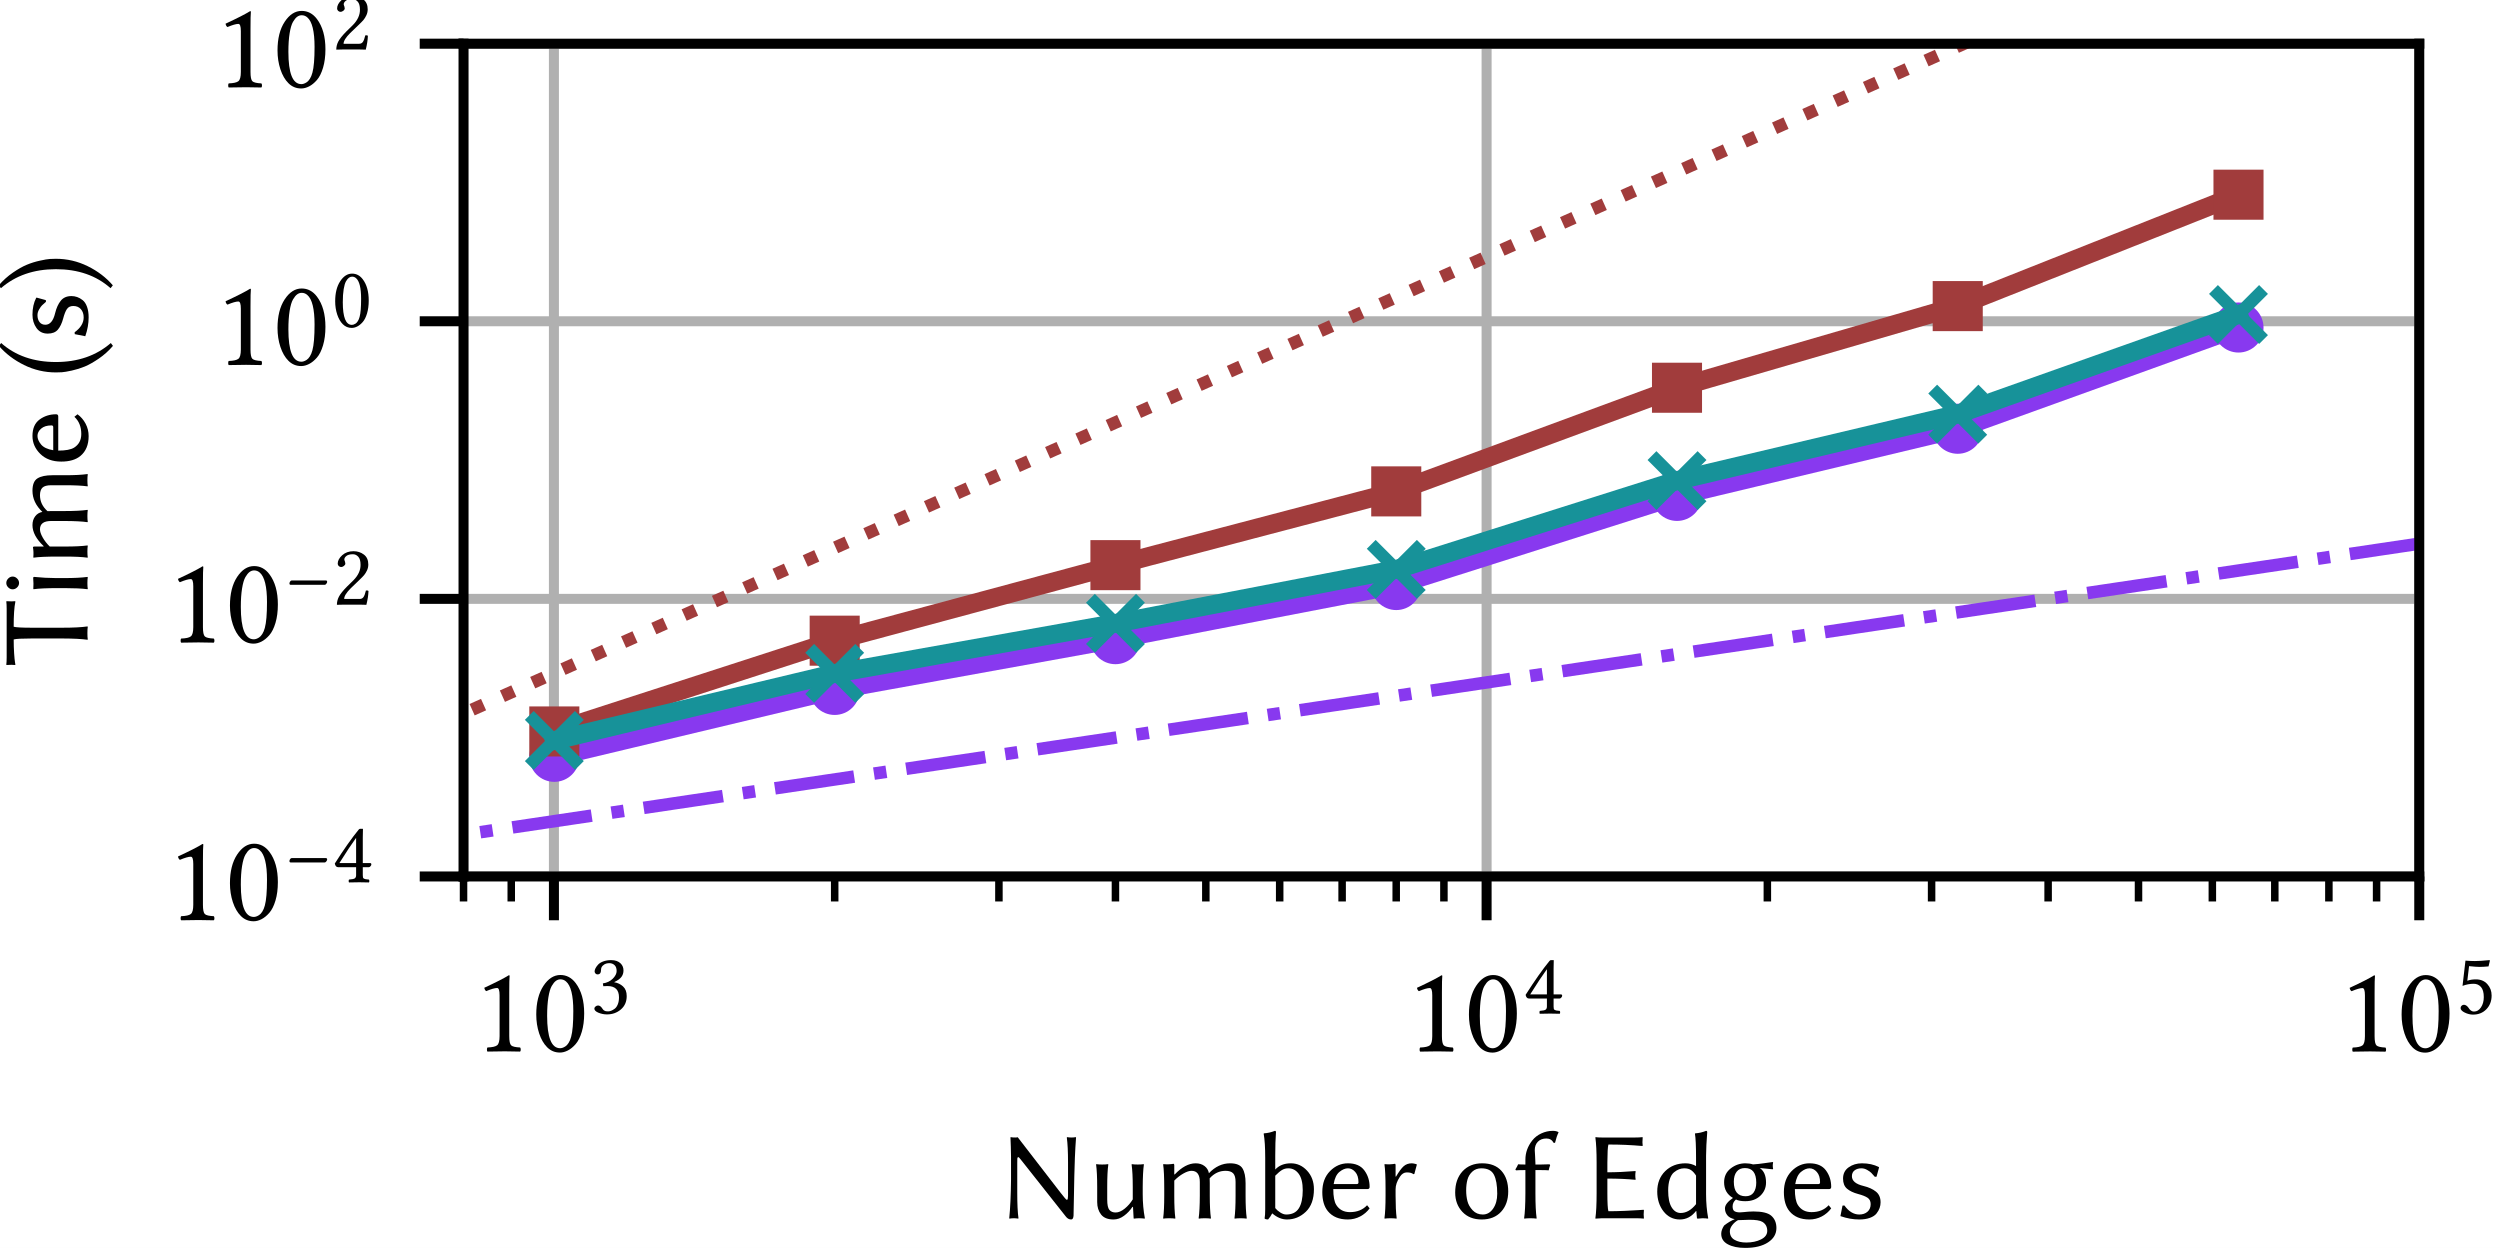
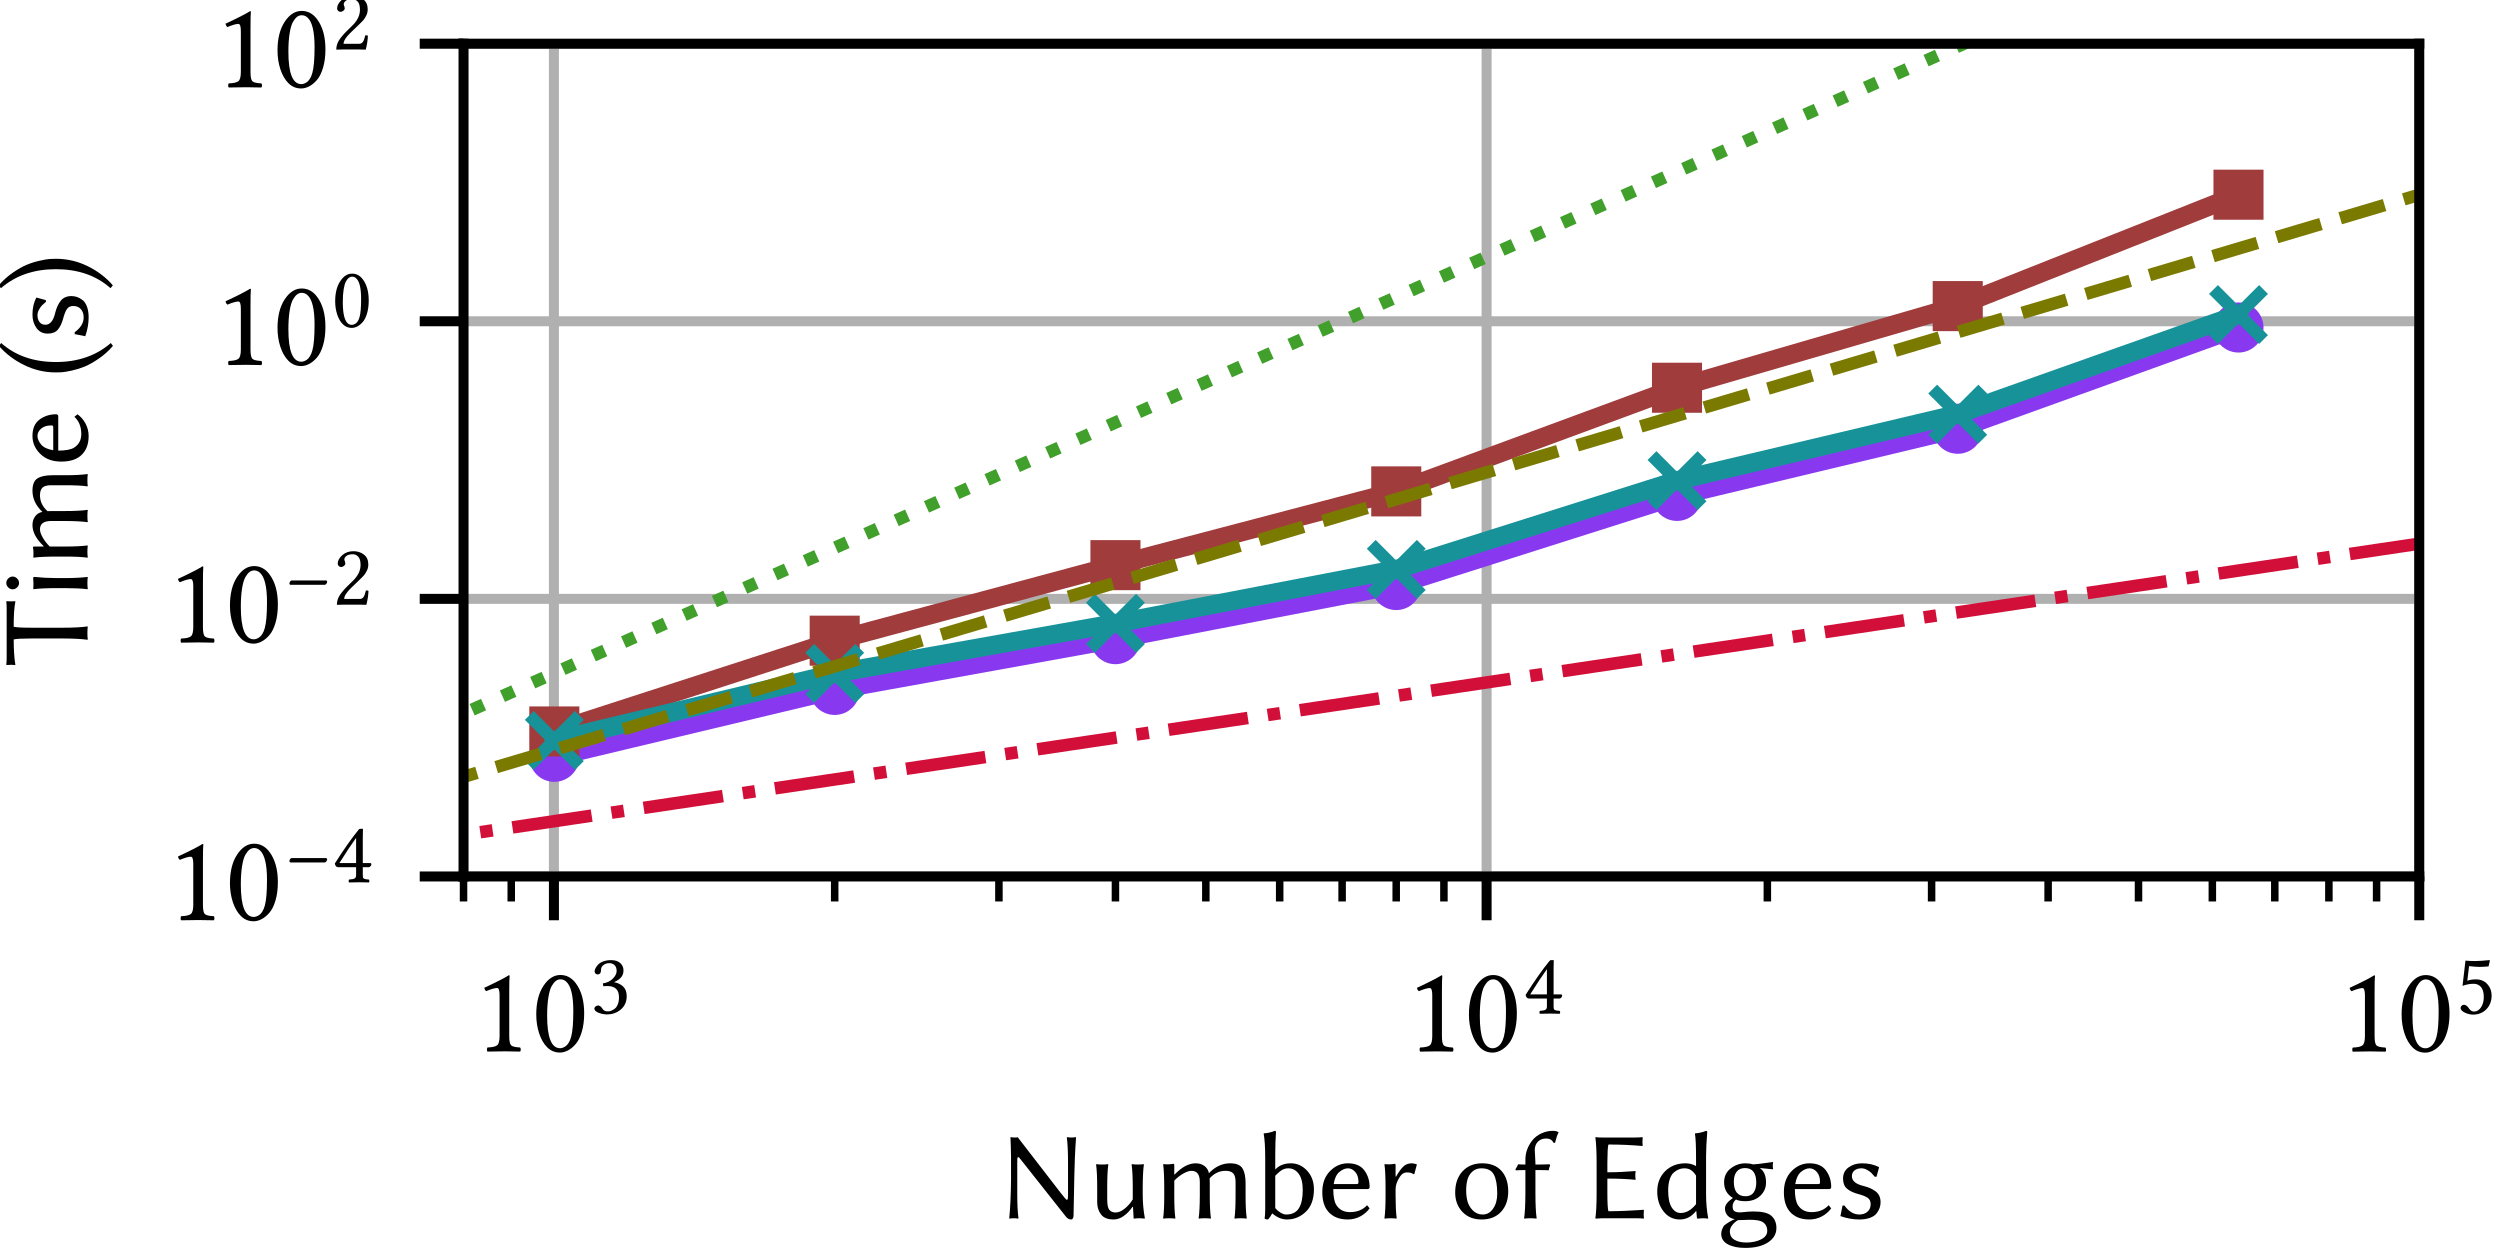
<svg xmlns="http://www.w3.org/2000/svg" xmlns:xlink="http://www.w3.org/1999/xlink" width="199.721pt" height="99.693pt" viewBox="0 0 199.721 99.693" version="1.1">
  <defs>
    <style type="text/css">*{stroke-linejoin: round; stroke-linecap: butt}</style>
  </defs>
  <g id="figure_1">
    <g id="patch_1">
      <path d="M 0 99.693  L 199.721 99.693  L 199.721 -0  L 0 -0  z " style="fill: #ffffff" />
    </g>
    <g id="axes_1">
      <g id="patch_2">
        <path d="M 37.031 70.019  L 193.271 70.019  L 193.271 3.491  L 37.031 3.491  z " style="fill: #ffffff" />
      </g>
      <g id="matplotlib.axis_1">
        <g id="xtick_1">
          <g id="line2d_1">
-             <path d="M 44.252 70.019  L 44.252 3.491  " clip-path="url(#p43741daef4)" style="fill: none; stroke: #b0b0b0; stroke-width: 0.8; stroke-linecap: square" />
+             <path d="M 44.252 70.019  L 44.252 3.491  " clip-path="url(#p71898fa6ed)" style="fill: none; stroke: #b0b0b0; stroke-width: 0.8; stroke-linecap: square" />
          </g>
          <g id="line2d_2">
            <defs>
-               <path id="mbb766489de" d="M 0 0  L 0 3.5  " style="stroke: #000000; stroke-width: 0.8" />
+               <path id="mf21faa8108" d="M 0 0  L 0 3.5  " style="stroke: #000000; stroke-width: 0.8" />
            </defs>
            <g>
-               <use xlink:href="#mbb766489de" x="44.252" y="70.019" style="stroke: #000000; stroke-width: 0.8" />
+               <use xlink:href="#mf21faa8108" x="44.252" y="70.019" style="stroke: #000000; stroke-width: 0.8" />
            </g>
          </g>
          <g id="text_1">
            <g transform="translate(37.80198 84.00222) scale(0.1 -0.1)">
              <defs>
                <path id="LinLibertine-31" d="M 1844 781  Q 1844 397 1942 305  Q 2041 213 2400 197  Q 2431 166 2431 89  Q 2431 13 2400 -13  Q 1759 0 1619 0  Q 1356 0 728 -13  Q 703 13 703 89  Q 703 166 728 197  Q 1100 209 1225 309  Q 1350 409 1350 781  L 1350 2869  Q 1350 3241 1222 3238  Q 1050 3238 666 3078  Q 588 3128 569 3250  Q 1466 3666 1825 3891  Q 1863 3891 1863 3859  Q 1844 3713 1844 3003  L 1844 781  z " transform="scale(0.015625)" />
                <path id="LinLibertine-30" d="M 1484 3681  Q 1363 3681 1255 3603  Q 1147 3525 1040 3340  Q 934 3156 870 2762  Q 806 2369 806 1813  Q 806 163 1466 159  Q 1522 159 1586 178  Q 1650 197 1737 251  Q 1825 306 1904 431  Q 1984 556 2034 744  Q 2144 1141 2144 2059  Q 2144 3256 1772 3572  Q 1650 3681 1484 3681  z M 1459 -63  Q 1078 -63 809 206  Q 547 466 398 916  Q 250 1366 250 1881  Q 250 2791 617 3347  Q 984 3903 1484 3903  Q 1953 3903 2266 3488  Q 2700 2913 2700 1941  Q 2700 1409 2578 998  Q 2456 588 2262 367  Q 2069 147 1862 42  Q 1656 -63 1459 -63  z " transform="scale(0.015625)" />
                <path id="LinLibertine-33" d="M 1375 3681  Q 1259 3681 1139 3648  Q 1019 3616 894 3497  Q 769 3378 769 3194  Q 769 2863 519 2859  Q 416 2859 358 2931  Q 300 3003 300 3078  Q 300 3175 361 3300  Q 422 3425 550 3569  Q 678 3713 931 3808  Q 1184 3903 1509 3903  Q 1963 3903 2209 3653  Q 2409 3450 2409 3147  Q 2409 2878 2259 2676  Q 2109 2475 1734 2297  L 1741 2284  Q 2100 2228 2372 1984  Q 2644 1741 2644 1275  Q 2644 666 2220 301  Q 1797 -63 1203 -63  Q 884 -63 582 60  Q 281 184 281 366  Q 281 444 367 516  Q 453 588 550 588  Q 703 588 825 422  Q 831 416 854 381  Q 878 347 887 333  Q 897 319 919 291  Q 941 263 959 250  Q 978 238 1014 214  Q 1050 191 1087 181  Q 1125 172 1176 165  Q 1228 159 1288 159  Q 1391 159 1508 204  Q 1625 250 1762 348  Q 1900 447 1990 665  Q 2081 884 2081 1184  Q 2081 2009 1241 2009  Q 1044 2009 934 1997  L 903 2203  Q 1347 2266 1628 2548  Q 1909 2831 1909 3103  Q 1909 3394 1756 3537  Q 1603 3681 1375 3681  z " transform="scale(0.015625)" />
              </defs>
              <use xlink:href="#LinLibertine-31" transform="translate(0 0.134375)" />
              <use xlink:href="#LinLibertine-30" transform="translate(46.48438 0.134375)" />
              <use xlink:href="#LinLibertine-33" transform="translate(93.72316 30.31094) scale(0.7)" />
            </g>
          </g>
        </g>
        <g id="xtick_2">
          <g id="line2d_3">
-             <path d="M 118.762 70.019  L 118.762 3.491  " clip-path="url(#p43741daef4)" style="fill: none; stroke: #b0b0b0; stroke-width: 0.8; stroke-linecap: square" />
+             <path d="M 118.762 70.019  L 118.762 3.491  " clip-path="url(#p71898fa6ed)" style="fill: none; stroke: #b0b0b0; stroke-width: 0.8; stroke-linecap: square" />
          </g>
          <g id="line2d_4">
            <g>
-               <use xlink:href="#mbb766489de" x="118.762" y="70.019" style="stroke: #000000; stroke-width: 0.8" />
+               <use xlink:href="#mf21faa8108" x="118.762" y="70.019" style="stroke: #000000; stroke-width: 0.8" />
            </g>
          </g>
          <g id="text_2">
            <g transform="translate(112.3116 84.00222) scale(0.1 -0.1)">
              <defs>
                <path id="LinLibertine-34" d="M 1734 3244  Q 1247 2578 513 1403  L 1734 1403  L 1734 3244  z M 2753 1403  Q 2850 1403 2847 1300  Q 2847 1244 2786 1172  Q 2725 1100 2663 1100  L 2222 1100  L 2222 513  Q 2222 409 2237 348  Q 2253 288 2320 259  Q 2388 231 2425 225  Q 2463 219 2603 203  Q 2647 197 2669 197  Q 2700 166 2700 89  Q 2700 13 2669 -13  Q 2259 0 1972 0  Q 1625 0 1216 -13  Q 1191 13 1191 89  Q 1191 166 1216 197  Q 1559 222 1644 291  Q 1734 363 1734 513  L 1734 1100  L 428 1100  Q 231 1100 178 1369  Q 1169 2925 1913 3834  Q 1969 3906 2016 3903  L 2222 3903  L 2234 3891  Q 2222 3834 2222 3272  L 2222 1403  L 2753 1403  z " transform="scale(0.015625)" />
              </defs>
              <use xlink:href="#LinLibertine-31" transform="translate(0 0.101562)" />
              <use xlink:href="#LinLibertine-30" transform="translate(46.48438 0.101562)" />
              <use xlink:href="#LinLibertine-34" transform="translate(93.72316 30.27812) scale(0.7)" />
            </g>
          </g>
        </g>
        <g id="xtick_3">
          <g id="line2d_5">
-             <path d="M 193.271 70.019  L 193.271 3.491  " clip-path="url(#p43741daef4)" style="fill: none; stroke: #b0b0b0; stroke-width: 0.8; stroke-linecap: square" />
+             <path d="M 193.271 70.019  L 193.271 3.491  " clip-path="url(#p71898fa6ed)" style="fill: none; stroke: #b0b0b0; stroke-width: 0.8; stroke-linecap: square" />
          </g>
          <g id="line2d_6">
            <g>
-               <use xlink:href="#mbb766489de" x="193.271" y="70.019" style="stroke: #000000; stroke-width: 0.8" />
+               <use xlink:href="#mf21faa8108" x="193.271" y="70.019" style="stroke: #000000; stroke-width: 0.8" />
            </g>
          </g>
          <g id="text_3">
            <g transform="translate(186.8212 84.00222) scale(0.1 -0.1)">
              <defs>
                <path id="LinLibertine-35" d="M 2041 1209  Q 2041 1709 1836 1945  Q 1631 2181 1300 2181  Q 897 2181 488 2028  L 703 3872  Q 1075 3841 1394 3841  Q 1778 3841 2444 3909  L 2491 3884  L 2388 3450  Q 1997 3413 1716 3413  Q 1497 3413 966 3469  L 838 2400  Q 1100 2503 1466 2503  Q 1984 2503 2298 2158  Q 2613 1813 2613 1325  Q 2613 716 2231 322  Q 1850 -72 1253 -72  Q 959 -72 653 76  Q 347 225 347 409  Q 347 506 420 576  Q 494 647 588 647  Q 759 647 916 441  Q 922 428 953 387  Q 984 347 998 326  Q 1013 306 1044 275  Q 1075 244 1100 228  Q 1125 213 1164 189  Q 1203 166 1245 159  Q 1288 153 1338 153  Q 1631 153 1836 458  Q 2041 763 2041 1209  z " transform="scale(0.015625)" />
              </defs>
              <use xlink:href="#LinLibertine-31" transform="translate(0 0.06875)" />
              <use xlink:href="#LinLibertine-30" transform="translate(46.48438 0.06875)" />
              <use xlink:href="#LinLibertine-35" transform="translate(93.72316 30.24531) scale(0.7)" />
            </g>
          </g>
        </g>
        <g id="xtick_4">
          <g id="line2d_7">
            <defs>
-               <path id="m621cc9d40c" d="M 0 0  L 0 2  " style="stroke: #000000; stroke-width: 0.6" />
+               <path id="m273ab3d7f6" d="M 0 0  L 0 2  " style="stroke: #000000; stroke-width: 0.6" />
            </defs>
            <g>
-               <use xlink:href="#m621cc9d40c" x="37.031" y="70.019" style="stroke: #000000; stroke-width: 0.6" />
+               <use xlink:href="#m273ab3d7f6" x="37.031" y="70.019" style="stroke: #000000; stroke-width: 0.6" />
            </g>
          </g>
        </g>
        <g id="xtick_5">
          <g id="line2d_8">
            <g>
-               <use xlink:href="#m621cc9d40c" x="40.843" y="70.019" style="stroke: #000000; stroke-width: 0.6" />
+               <use xlink:href="#m273ab3d7f6" x="40.843" y="70.019" style="stroke: #000000; stroke-width: 0.6" />
            </g>
          </g>
        </g>
        <g id="xtick_6">
          <g id="line2d_9">
            <g>
-               <use xlink:href="#m621cc9d40c" x="66.682" y="70.019" style="stroke: #000000; stroke-width: 0.6" />
+               <use xlink:href="#m273ab3d7f6" x="66.682" y="70.019" style="stroke: #000000; stroke-width: 0.6" />
            </g>
          </g>
        </g>
        <g id="xtick_7">
          <g id="line2d_10">
            <g>
-               <use xlink:href="#m621cc9d40c" x="79.802" y="70.019" style="stroke: #000000; stroke-width: 0.6" />
+               <use xlink:href="#m273ab3d7f6" x="79.802" y="70.019" style="stroke: #000000; stroke-width: 0.6" />
            </g>
          </g>
        </g>
        <g id="xtick_8">
          <g id="line2d_11">
            <g>
-               <use xlink:href="#m621cc9d40c" x="89.111" y="70.019" style="stroke: #000000; stroke-width: 0.6" />
+               <use xlink:href="#m273ab3d7f6" x="89.111" y="70.019" style="stroke: #000000; stroke-width: 0.6" />
            </g>
          </g>
        </g>
        <g id="xtick_9">
          <g id="line2d_12">
            <g>
-               <use xlink:href="#m621cc9d40c" x="96.332" y="70.019" style="stroke: #000000; stroke-width: 0.6" />
+               <use xlink:href="#m273ab3d7f6" x="96.332" y="70.019" style="stroke: #000000; stroke-width: 0.6" />
            </g>
          </g>
        </g>
        <g id="xtick_10">
          <g id="line2d_13">
            <g>
-               <use xlink:href="#m621cc9d40c" x="102.232" y="70.019" style="stroke: #000000; stroke-width: 0.6" />
+               <use xlink:href="#m273ab3d7f6" x="102.232" y="70.019" style="stroke: #000000; stroke-width: 0.6" />
            </g>
          </g>
        </g>
        <g id="xtick_11">
          <g id="line2d_14">
            <g>
-               <use xlink:href="#m621cc9d40c" x="107.22" y="70.019" style="stroke: #000000; stroke-width: 0.6" />
+               <use xlink:href="#m273ab3d7f6" x="107.22" y="70.019" style="stroke: #000000; stroke-width: 0.6" />
            </g>
          </g>
        </g>
        <g id="xtick_12">
          <g id="line2d_15">
            <g>
-               <use xlink:href="#m621cc9d40c" x="111.541" y="70.019" style="stroke: #000000; stroke-width: 0.6" />
+               <use xlink:href="#m273ab3d7f6" x="111.541" y="70.019" style="stroke: #000000; stroke-width: 0.6" />
            </g>
          </g>
        </g>
        <g id="xtick_13">
          <g id="line2d_16">
            <g>
-               <use xlink:href="#m621cc9d40c" x="115.352" y="70.019" style="stroke: #000000; stroke-width: 0.6" />
+               <use xlink:href="#m273ab3d7f6" x="115.352" y="70.019" style="stroke: #000000; stroke-width: 0.6" />
            </g>
          </g>
        </g>
        <g id="xtick_14">
          <g id="line2d_17">
            <g>
-               <use xlink:href="#m621cc9d40c" x="141.191" y="70.019" style="stroke: #000000; stroke-width: 0.6" />
+               <use xlink:href="#m273ab3d7f6" x="141.191" y="70.019" style="stroke: #000000; stroke-width: 0.6" />
            </g>
          </g>
        </g>
        <g id="xtick_15">
          <g id="line2d_18">
            <g>
-               <use xlink:href="#m621cc9d40c" x="154.312" y="70.019" style="stroke: #000000; stroke-width: 0.6" />
+               <use xlink:href="#m273ab3d7f6" x="154.312" y="70.019" style="stroke: #000000; stroke-width: 0.6" />
            </g>
          </g>
        </g>
        <g id="xtick_16">
          <g id="line2d_19">
            <g>
-               <use xlink:href="#m621cc9d40c" x="163.621" y="70.019" style="stroke: #000000; stroke-width: 0.6" />
+               <use xlink:href="#m273ab3d7f6" x="163.621" y="70.019" style="stroke: #000000; stroke-width: 0.6" />
            </g>
          </g>
        </g>
        <g id="xtick_17">
          <g id="line2d_20">
            <g>
-               <use xlink:href="#m621cc9d40c" x="170.842" y="70.019" style="stroke: #000000; stroke-width: 0.6" />
+               <use xlink:href="#m273ab3d7f6" x="170.842" y="70.019" style="stroke: #000000; stroke-width: 0.6" />
            </g>
          </g>
        </g>
        <g id="xtick_18">
          <g id="line2d_21">
            <g>
-               <use xlink:href="#m621cc9d40c" x="176.741" y="70.019" style="stroke: #000000; stroke-width: 0.6" />
+               <use xlink:href="#m273ab3d7f6" x="176.741" y="70.019" style="stroke: #000000; stroke-width: 0.6" />
            </g>
          </g>
        </g>
        <g id="xtick_19">
          <g id="line2d_22">
            <g>
-               <use xlink:href="#m621cc9d40c" x="181.73" y="70.019" style="stroke: #000000; stroke-width: 0.6" />
+               <use xlink:href="#m273ab3d7f6" x="181.73" y="70.019" style="stroke: #000000; stroke-width: 0.6" />
            </g>
          </g>
        </g>
        <g id="xtick_20">
          <g id="line2d_23">
            <g>
-               <use xlink:href="#m621cc9d40c" x="186.051" y="70.019" style="stroke: #000000; stroke-width: 0.6" />
+               <use xlink:href="#m273ab3d7f6" x="186.051" y="70.019" style="stroke: #000000; stroke-width: 0.6" />
            </g>
          </g>
        </g>
        <g id="xtick_21">
          <g id="line2d_24">
            <g>
-               <use xlink:href="#m621cc9d40c" x="189.862" y="70.019" style="stroke: #000000; stroke-width: 0.6" />
+               <use xlink:href="#m273ab3d7f6" x="189.862" y="70.019" style="stroke: #000000; stroke-width: 0.6" />
            </g>
          </g>
        </g>
        <g id="text_4">
          <g transform="translate(79.645 97.32409) scale(0.1 -0.1)">
            <defs>
              <path id="LinBiolinum-4e" d="M 691 4128  L 703 4147  Q 753 4128 972 4128  Q 972 4128 1063 4141  L 3256 1300  Q 3513 969 3559 947  Q 3606 925 3622 1006  Q 3631 1053 3634 1141  L 3634 2847  Q 3634 3672 3572 4128  L 3584 4147  Q 3700 4128 3808 4128  Q 3916 4128 4031 4147  L 4044 4128  Q 4006 3628 3984 3081  Q 3963 2534 3956 2173  Q 3950 1813 3936 1147  Q 3922 481 3916 134  Q 3903 -63 3794 -63  Q 3634 -63 3519 91  L 1288 2913  Q 1191 3041 1145 3089  Q 1100 3138 1072 3120  Q 1044 3103 1041 3039  Q 1038 2975 1038 2809  L 1038 1281  Q 1038 456 1100 0  L 1088 -19  Q 972 0 864 0  Q 756 0 641 -19  L 628 0  Q 706 744 720 1991  Q 734 3238 691 4128  z " transform="scale(0.015625)" />
              <path id="LinBiolinum-75" d="M 2338 588  Q 2159 313 1901 125  Q 1644 -63 1369 -63  Q 928 -63 729 192  Q 531 447 531 825  L 531 1594  Q 531 2338 475 2747  L 488 2766  Q 603 2747 787 2747  Q 972 2747 1088 2766  L 1100 2747  Q 1044 2363 1044 1594  L 1044 959  Q 1044 556 1156 425  Q 1269 294 1472 294  Q 1697 294 1942 495  Q 2188 697 2350 966  L 2350 1594  Q 2350 2322 2291 2747  L 2303 2766  Q 2419 2747 2605 2747  Q 2791 2747 2906 2766  L 2919 2747  Q 2863 2363 2859 1594  L 2859 1228  Q 2859 581 2969 0  L 2956 -19  Q 2828 0 2672 0  Q 2566 0 2419 -19  Q 2394 -19 2394 0  L 2363 569  L 2338 588  z " transform="scale(0.015625)" />
              <path id="LinBiolinum-6d" d="M 1038 2253  L 1056 2234  Q 1600 2809 2131 2809  Q 2400 2809 2583 2671  Q 2766 2534 2809 2303  Q 3291 2809 3891 2809  Q 4366 2809 4525 2550  Q 4684 2291 4684 1791  L 4684 1153  Q 4684 409 4744 0  L 4728 -19  Q 4613 0 4428 0  Q 4244 0 4128 -19  L 4116 0  Q 4172 391 4172 1153  L 4172 1856  Q 4172 2169 4050 2297  Q 3928 2425 3659 2425  Q 3191 2425 2847 2041  Q 2853 1963 2853 1797  L 2853 1153  Q 2853 409 2913 0  L 2900 -19  Q 2784 0 2598 0  Q 2413 0 2297 -19  L 2284 0  Q 2341 391 2344 1153  L 2344 1856  Q 2344 2425 1919 2425  Q 1747 2425 1503 2287  Q 1259 2150 1038 1925  L 1038 1153  Q 1038 409 1094 0  L 1081 -19  Q 966 0 780 0  Q 594 0 481 -19  L 469 0  Q 525 391 525 1153  L 525 1503  Q 525 2388 469 2747  L 481 2766  Q 763 2741 997 2784  Q 1034 2784 1038 2719  L 1038 2253  z " transform="scale(0.015625)" />
              <path id="LinBiolinum-62" d="M 1038 519  Q 1141 391 1300 291  Q 1459 191 1600 191  Q 2041 191 2242 505  Q 2444 819 2444 1434  Q 2444 1997 2236 2275  Q 2028 2553 1709 2553  Q 1525 2553 1383 2467  Q 1241 2381 1038 2175  L 1038 519  z M 1038 3200  L 1038 2491  Q 1331 2809 1838 2809  Q 2319 2809 2667 2431  Q 3016 2053 3016 1484  Q 3016 728 2602 332  Q 2188 -63 1638 -63  Q 1247 -63 884 250  Q 781 59 672 -63  Q 544 -63 494 -13  Q 525 153 525 469  L 525 3084  Q 525 3891 447 4319  L 459 4341  Q 747 4359 1019 4469  Q 1075 4469 1075 4403  Q 1038 3903 1038 3200  z " transform="scale(0.015625)" />
              <path id="LinBiolinum-65" d="M 800 1747  L 1978 1747  Q 2069 1747 2069 1838  Q 2069 2178 1905 2365  Q 1741 2553 1530 2553  Q 1319 2553 1095 2370  Q 872 2188 800 1747  z M 2509 666  L 2638 506  Q 2453 250 2158 93  Q 1863 -63 1522 -63  Q 856 -63 506 359  Q 219 706 219 1338  Q 219 2009 612 2409  Q 1006 2809 1528 2809  Q 2103 2809 2370 2445  Q 2638 2081 2638 1600  Q 2638 1491 2522 1491  L 781 1491  Q 781 922 934 678  Q 1166 313 1631 313  Q 2184 313 2509 666  z " transform="scale(0.015625)" />
              <path id="LinBiolinum-72" d="M 1069 2138  L 1088 2125  Q 1313 2509 1481 2659  Q 1650 2809 1900 2809  Q 1978 2809 2131 2766  L 2156 2741  L 2028 2266  L 1978 2253  Q 1881 2344 1644 2344  Q 1431 2344 1288 2119  Q 1069 1788 1069 1484  L 1069 1153  Q 1069 438 1125 0  L 1113 -19  Q 997 0 812 0  Q 628 0 513 -19  L 500 0  Q 556 397 556 1153  L 556 1503  Q 556 2388 500 2747  L 513 2766  Q 794 2741 1031 2784  Q 1069 2784 1069 2719  L 1069 2138  z " transform="scale(0.015625)" />
              <path id="LinBiolinum-20" transform="scale(0.015625)" />
              <path id="LinBiolinum-6f" d="M 244 1313  Q 244 1991 620 2400  Q 997 2809 1625 2809  Q 2266 2809 2611 2421  Q 2956 2034 2956 1369  Q 2956 728 2592 332  Q 2228 -63 1600 -63  Q 978 -63 611 328  Q 244 719 244 1313  z M 1581 2553  Q 1300 2553 1117 2381  Q 934 2209 870 1968  Q 806 1728 806 1422  Q 806 1134 870 878  Q 934 622 1139 406  Q 1344 191 1656 191  Q 1975 191 2184 492  Q 2394 794 2394 1253  Q 2394 1900 2225 2226  Q 2056 2553 1581 2553  z " transform="scale(0.015625)" />
              <path id="LinBiolinum-66" d="M 634 2747  L 634 2994  Q 634 3531 984 3975  Q 1163 4206 1448 4337  Q 1734 4469 2034 4469  Q 2219 4469 2322 4403  L 2328 4384  Q 2231 4194 2150 3859  L 2081 3853  Q 1959 4078 1709 4078  Q 1434 4078 1273 3914  Q 1113 3750 1113 3481  Q 1113 3438 1130 3184  Q 1147 2931 1147 2803  L 1147 2747  L 1422 2747  Q 1600 2747 1869 2759  L 1900 2713  Q 1850 2584 1825 2450  Q 1697 2463 1363 2463  L 1147 2463  L 1147 1275  Q 1147 431 1209 0  L 1197 -19  Q 1081 0 889 0  Q 697 0 581 -19  L 569 0  Q 631 403 634 1275  L 634 2463  L 628 2463  Q 334 2463 153 2450  L 122 2497  Q 213 2638 263 2759  Q 359 2747 634 2747  z " transform="scale(0.015625)" />
              <path id="LinBiolinum-45" d="M 1216 1281  Q 1216 531 1269 359  Q 1653 359 2103 378  Q 2553 397 2813 416  L 3072 434  L 3084 409  Q 3072 306 3072 197  Q 3072 178 3084 0  L 3072 -19  Q 2919 0 2688 0  L 941 0  L 609 -19  L 603 0  Q 666 434 666 1281  L 666 2847  Q 666 3672 603 4128  L 616 4147  Q 725 4128 941 4128  L 2625 4128  Q 2856 4128 3009 4147  L 3022 4128  Q 3009 3950 3009 3886  Q 3009 3822 3022 3719  L 3009 3694  Q 2125 3772 1269 3769  Q 1219 3597 1216 2847  L 1216 2350  Q 1888 2350 2644 2413  L 2663 2394  Q 2644 2303 2644 2189  Q 2644 2075 2663 1984  L 2644 1966  Q 2009 2028 1216 2028  L 1216 1281  z " transform="scale(0.015625)" />
              <path id="LinBiolinum-64" d="M 2309 722  L 2309 2181  Q 2188 2372 2053 2462  Q 1919 2553 1703 2553  Q 1569 2553 1441 2504  Q 1313 2456 1178 2345  Q 1044 2234 964 1993  Q 884 1753 884 1416  Q 884 847 1062 558  Q 1241 269 1522 269  Q 1950 269 2309 722  z M 2309 372  Q 1969 -63 1484 -63  Q 972 -63 648 350  Q 325 763 325 1363  Q 325 2009 733 2409  Q 1141 2809 1772 2809  Q 2059 2809 2309 2669  L 2309 3084  Q 2309 4000 2253 4319  L 2266 4341  Q 2553 4359 2822 4469  Q 2878 4469 2881 4403  Q 2825 3694 2822 3200  L 2822 1228  Q 2822 581 2931 0  L 2919 -19  Q 2791 0 2634 0  Q 2559 0 2413 -19  Q 2356 -19 2356 0  L 2322 372  L 2309 372  z " transform="scale(0.015625)" />
              <path id="LinBiolinum-67" d="M 647 -666  Q 647 -966 886 -1103  Q 1125 -1241 1484 -1241  Q 1925 -1241 2242 -1081  Q 2559 -922 2559 -647  Q 2559 -334 2309 -184  Q 2125 -75 1631 -78  Q 1600 -78 1386 -87  Q 1172 -97 1063 -97  Q 891 -194 769 -353  Q 647 -513 647 -666  z M 2497 1825  Q 2497 1428 2205 1150  Q 1913 872 1434 872  Q 1128 872 959 959  Q 788 813 788 603  Q 788 419 886 359  Q 984 300 1159 300  Q 1166 300 1344 313  Q 1588 344 1856 347  Q 2509 347 2759 134  Q 3028 -97 3028 -500  Q 3028 -953 2598 -1234  Q 2169 -1516 1434 -1516  Q 891 -1516 548 -1334  Q 206 -1153 206 -794  Q 206 -597 353 -372  Q 634 -153 897 -47  Q 650 -3 523 147  Q 397 297 397 506  Q 397 756 806 1038  Q 353 1300 353 1838  Q 353 2284 689 2546  Q 1025 2809 1441 2809  Q 1656 2809 1831 2753  Q 2103 2769 2422 2817  Q 2741 2866 2841 2875  L 2859 2853  Q 2841 2763 2841 2688  Q 2841 2613 2859 2522  L 2841 2503  Q 2244 2566 2175 2569  Q 2497 2356 2497 1825  z M 1997 1819  Q 1997 2569 1416 2566  Q 1141 2566 995 2380  Q 850 2194 850 1869  Q 850 1125 1453 1125  Q 1728 1125 1862 1315  Q 1997 1506 1997 1819  z " transform="scale(0.015625)" />
              <path id="LinBiolinum-73" d="M 319 647  L 416 653  Q 747 194 1172 191  Q 1434 191 1596 333  Q 1759 475 1759 722  Q 1759 941 1603 1047  Q 1447 1153 1113 1241  Q 753 1338 550 1511  Q 347 1684 347 2028  Q 347 2400 634 2604  Q 922 2809 1313 2809  Q 1806 2809 2175 2619  L 2188 2597  L 2059 2125  L 1972 2119  Q 1850 2259 1792 2320  Q 1734 2381 1587 2467  Q 1441 2553 1288 2553  Q 1075 2553 937 2448  Q 800 2344 800 2150  Q 800 1791 1394 1650  Q 1791 1553 2028 1362  Q 2266 1172 2266 813  Q 2266 666 2217 525  Q 2169 384 2058 243  Q 1947 103 1719 20  Q 1491 -63 1178 -63  Q 703 -63 213 109  L 319 647  z " transform="scale(0.015625)" />
            </defs>
            <use xlink:href="#LinBiolinum-4e" />
            <use xlink:href="#LinBiolinum-75" transform="translate(71.77734 0)" />
            <use xlink:href="#LinBiolinum-6d" transform="translate(125.4395 0)" />
            <use xlink:href="#LinBiolinum-62" transform="translate(206.1035 0)" />
            <use xlink:href="#LinBiolinum-65" transform="translate(256.4941 0)" />
            <use xlink:href="#LinBiolinum-72" transform="translate(301.7578 0)" />
            <use xlink:href="#LinBiolinum-20" transform="translate(337.2559 0)" />
            <use xlink:href="#LinBiolinum-6f" transform="translate(362.2559 0)" />
            <use xlink:href="#LinBiolinum-66" transform="translate(412.2559 0)" />
            <use xlink:href="#LinBiolinum-20" transform="translate(443.6523 0)" />
            <use xlink:href="#LinBiolinum-45" transform="translate(468.6523 0)" />
            <use xlink:href="#LinBiolinum-64" transform="translate(522.4121 0)" />
            <use xlink:href="#LinBiolinum-67" transform="translate(575.3906 0)" />
            <use xlink:href="#LinBiolinum-65" transform="translate(625.2441 0)" />
            <use xlink:href="#LinBiolinum-73" transform="translate(670.5078 0)" />
          </g>
        </g>
      </g>
      <g id="matplotlib.axis_2">
        <g id="ytick_1">
          <g id="line2d_25">
-             <path d="M 37.031 70.019  L 193.271 70.019  " clip-path="url(#p43741daef4)" style="fill: none; stroke: #b0b0b0; stroke-width: 0.8; stroke-linecap: square" />
+             <path d="M 37.031 70.019  L 193.271 70.019  " clip-path="url(#p71898fa6ed)" style="fill: none; stroke: #b0b0b0; stroke-width: 0.8; stroke-linecap: square" />
          </g>
          <g id="line2d_26">
            <defs>
-               <path id="m5f9e958a89" d="M 0 0  L -3.5 0  " style="stroke: #000000; stroke-width: 0.8" />
+               <path id="m0970c90606" d="M 0 0  L -3.5 0  " style="stroke: #000000; stroke-width: 0.8" />
            </defs>
            <g>
-               <use xlink:href="#m5f9e958a89" x="37.031" y="70.019" style="stroke: #000000; stroke-width: 0.8" />
+               <use xlink:href="#m0970c90606" x="37.031" y="70.019" style="stroke: #000000; stroke-width: 0.8" />
            </g>
          </g>
          <g id="text_5">
            <g transform="translate(13.33125 73.51081) scale(0.1 -0.1)">
              <defs>
                <path id="LinLibertine-2212" d="M 2963 1447  L 481 1447  Q 384 1447 384 1550  Q 384 1622 436 1694  Q 488 1766 544 1766  L 3047 1766  Q 3138 1766 3138 1656  Q 3138 1606 3078 1526  Q 3019 1447 2963 1447  z " transform="scale(0.015625)" />
              </defs>
              <use xlink:href="#LinLibertine-31" transform="translate(0 0.101562)" />
              <use xlink:href="#LinLibertine-30" transform="translate(46.48438 0.101562)" />
              <use xlink:href="#LinLibertine-2212" transform="translate(93.72316 30.27812) scale(0.7)" />
              <use xlink:href="#LinLibertine-34" transform="translate(132.2095 30.27812) scale(0.7)" />
            </g>
          </g>
        </g>
        <g id="ytick_2">
          <g id="line2d_27">
-             <path d="M 37.031 47.843  L 193.271 47.843  " clip-path="url(#p43741daef4)" style="fill: none; stroke: #b0b0b0; stroke-width: 0.8; stroke-linecap: square" />
+             <path d="M 37.031 47.843  L 193.271 47.843  " clip-path="url(#p71898fa6ed)" style="fill: none; stroke: #b0b0b0; stroke-width: 0.8; stroke-linecap: square" />
          </g>
          <g id="line2d_28">
            <g>
-               <use xlink:href="#m5f9e958a89" x="37.031" y="47.843" style="stroke: #000000; stroke-width: 0.8" />
+               <use xlink:href="#m0970c90606" x="37.031" y="47.843" style="stroke: #000000; stroke-width: 0.8" />
            </g>
          </g>
          <g id="text_6">
            <g transform="translate(13.33125 51.33481) scale(0.1 -0.1)">
              <defs>
                <path id="LinLibertine-32" d="M 391 2994  Q 391 3313 717 3608  Q 1044 3903 1544 3903  Q 1978 3903 2301 3658  Q 2625 3413 2625 2931  Q 2625 2700 2528 2495  Q 2431 2291 2320 2159  Q 2209 2028 1984 1813  L 1338 1191  Q 863 716 863 416  L 2003 416  Q 2175 416 2272 550  Q 2369 684 2450 1031  Q 2572 1056 2638 997  Q 2625 550 2484 -13  Q 2191 0 1984 0  L 863 0  L 331 -13  Q 331 294 476 578  Q 622 863 1063 1313  L 1538 1778  Q 2063 2309 2059 2906  Q 2059 3322 1890 3501  Q 1722 3681 1503 3681  Q 1184 3681 1028 3559  Q 872 3438 872 3291  Q 872 3259 897 3201  Q 922 3144 922 3138  Q 947 3047 947 3003  Q 947 2906 842 2826  Q 738 2747 647 2747  Q 544 2747 467 2819  Q 391 2891 391 2994  z " transform="scale(0.015625)" />
              </defs>
              <use xlink:href="#LinLibertine-31" transform="translate(0 0.134375)" />
              <use xlink:href="#LinLibertine-30" transform="translate(46.48438 0.134375)" />
              <use xlink:href="#LinLibertine-2212" transform="translate(93.72316 30.31094) scale(0.7)" />
              <use xlink:href="#LinLibertine-32" transform="translate(132.2095 30.31094) scale(0.7)" />
            </g>
          </g>
        </g>
        <g id="ytick_3">
          <g id="line2d_29">
-             <path d="M 37.031 25.667  L 193.271 25.667  " clip-path="url(#p43741daef4)" style="fill: none; stroke: #b0b0b0; stroke-width: 0.8; stroke-linecap: square" />
+             <path d="M 37.031 25.667  L 193.271 25.667  " clip-path="url(#p71898fa6ed)" style="fill: none; stroke: #b0b0b0; stroke-width: 0.8; stroke-linecap: square" />
          </g>
          <g id="line2d_30">
            <g>
-               <use xlink:href="#m5f9e958a89" x="37.031" y="25.667" style="stroke: #000000; stroke-width: 0.8" />
+               <use xlink:href="#m0970c90606" x="37.031" y="25.667" style="stroke: #000000; stroke-width: 0.8" />
            </g>
          </g>
          <g id="text_7">
            <g transform="translate(17.13125 29.15881) scale(0.1 -0.1)">
              <use xlink:href="#LinLibertine-31" transform="translate(0 0.134375)" />
              <use xlink:href="#LinLibertine-30" transform="translate(46.48438 0.134375)" />
              <use xlink:href="#LinLibertine-30" transform="translate(93.72316 30.31094) scale(0.7)" />
            </g>
          </g>
        </g>
        <g id="ytick_4">
          <g id="line2d_31">
-             <path d="M 37.031 3.491  L 193.271 3.491  " clip-path="url(#p43741daef4)" style="fill: none; stroke: #b0b0b0; stroke-width: 0.8; stroke-linecap: square" />
+             <path d="M 37.031 3.491  L 193.271 3.491  " clip-path="url(#p71898fa6ed)" style="fill: none; stroke: #b0b0b0; stroke-width: 0.8; stroke-linecap: square" />
          </g>
          <g id="line2d_32">
            <g>
-               <use xlink:href="#m5f9e958a89" x="37.031" y="3.491" style="stroke: #000000; stroke-width: 0.8" />
+               <use xlink:href="#m0970c90606" x="37.031" y="3.491" style="stroke: #000000; stroke-width: 0.8" />
            </g>
          </g>
          <g id="text_8">
            <g transform="translate(17.13125 6.982813) scale(0.1 -0.1)">
              <use xlink:href="#LinLibertine-31" transform="translate(0 0.134375)" />
              <use xlink:href="#LinLibertine-30" transform="translate(46.48438 0.134375)" />
              <use xlink:href="#LinLibertine-32" transform="translate(93.72316 30.31094) scale(0.7)" />
            </g>
          </g>
        </g>
        <g id="text_9">
          <g transform="translate(6.982812 53.27728) rotate(-90) scale(0.1 -0.1)">
            <defs>
              <path id="LinBiolinum-54" d="M 1453 2847  Q 1453 3597 1403 3769  Q 1019 3769 695 3747  Q 372 3725 241 3703  L 109 3681  L 97 3706  Q 116 3853 97 4128  L 109 4147  Q 263 4128 494 4128  L 2963 4128  Q 3194 4128 3347 4147  L 3359 4128  Q 3341 3853 3359 3706  L 3347 3681  Q 2913 3772 2053 3769  Q 2003 3597 2003 2847  L 2003 1281  Q 2003 456 2069 0  L 2053 -19  Q 1938 0 1727 0  Q 1516 0 1403 -19  L 1388 0  Q 1450 434 1453 1281  L 1453 2847  z " transform="scale(0.015625)" />
              <path id="LinBiolinum-69" d="M 611 3594  Q 513 3694 513 3822  Q 513 3950 611 4048  Q 709 4147 837 4147  Q 966 4147 1066 4048  Q 1166 3950 1166 3822  Q 1166 3694 1066 3594  Q 966 3494 837 3494  Q 709 3494 611 3594  z M 575 1503  Q 575 2353 519 2747  L 531 2766  Q 806 2747 1088 2772  Q 1125 2772 1136 2762  Q 1147 2753 1147 2706  Q 1091 2169 1088 1606  L 1088 1153  Q 1088 456 1147 0  L 1131 -19  Q 1016 0 831 0  Q 647 0 531 -19  L 519 0  Q 575 434 575 1153  L 575 1503  z " transform="scale(0.015625)" />
              <path id="LinBiolinum-28" d="M 281 1613  Q 281 2469 659 3237  Q 1038 4006 1638 4525  L 1784 4409  Q 813 3316 813 1613  Q 813 -78 1784 -1197  L 1638 -1306  Q 1259 -981 987 -582  Q 716 -184 584 131  Q 453 447 376 797  Q 300 1147 290 1303  Q 281 1459 281 1613  z " transform="scale(0.015625)" />
              <path id="LinBiolinum-29" d="M 1638 1613  Q 1638 756 1261 -12  Q 884 -781 281 -1300  L 134 -1184  Q 1106 -91 1106 1613  Q 1106 3303 134 4422  L 281 4531  Q 659 4206 931 3809  Q 1203 3413 1334 3095  Q 1466 2778 1542 2429  Q 1619 2081 1628 1923  Q 1638 1766 1638 1613  z " transform="scale(0.015625)" />
            </defs>
            <use xlink:href="#LinBiolinum-54" />
            <use xlink:href="#LinBiolinum-69" transform="translate(53.95508 0)" />
            <use xlink:href="#LinBiolinum-6d" transform="translate(79.93164 0)" />
            <use xlink:href="#LinBiolinum-65" transform="translate(160.5957 0)" />
            <use xlink:href="#LinBiolinum-20" transform="translate(205.8594 0)" />
            <use xlink:href="#LinBiolinum-28" transform="translate(230.8594 0)" />
            <use xlink:href="#LinBiolinum-73" transform="translate(260.8398 0)" />
            <use xlink:href="#LinBiolinum-29" transform="translate(300.4395 0)" />
          </g>
        </g>
      </g>
      <g id="line2d_33">
-         <path d="M 44.284 60.462  L 66.682 55.117  L 89.111 51.062  L 111.545 46.738  L 133.973 39.617  L 156.4 34.253  L 178.83 26.165  " clip-path="url(#p43741daef4)" style="fill: none; stroke: #8839ef; stroke-width: 1.5; stroke-linecap: square" />
+         <path d="M 44.284 60.462  L 66.682 55.117  L 89.111 51.062  L 111.545 46.738  L 133.973 39.617  L 156.4 34.253  L 178.83 26.165  " clip-path="url(#p71898fa6ed)" style="fill: none; stroke: #8839ef; stroke-width: 1.5; stroke-linecap: square" />
        <defs>
-           <path id="m8fa2c229b7" d="M 0 1.5  C 0.398 1.5 0.779 1.342 1.061 1.061  C 1.342 0.779 1.5 0.398 1.5 0  C 1.5 -0.398 1.342 -0.779 1.061 -1.061  C 0.779 -1.342 0.398 -1.5 0 -1.5  C -0.398 -1.5 -0.779 -1.342 -1.061 -1.061  C -1.342 -0.779 -1.5 -0.398 -1.5 0  C -1.5 0.398 -1.342 0.779 -1.061 1.061  C -0.779 1.342 -0.398 1.5 0 1.5  z " style="stroke: #8839ef" />
+           <path id="mc07d4a9a3a" d="M 0 1.5  C 0.398 1.5 0.779 1.342 1.061 1.061  C 1.342 0.779 1.5 0.398 1.5 0  C 1.5 -0.398 1.342 -0.779 1.061 -1.061  C 0.779 -1.342 0.398 -1.5 0 -1.5  C -0.398 -1.5 -0.779 -1.342 -1.061 -1.061  C -1.342 -0.779 -1.5 -0.398 -1.5 0  C -1.5 0.398 -1.342 0.779 -1.061 1.061  C -0.779 1.342 -0.398 1.5 0 1.5  z " style="stroke: #8839ef" />
        </defs>
-         <g clip-path="url(#p43741daef4)">
-           <use xlink:href="#m8fa2c229b7" x="44.284" y="60.462" style="fill: #8839ef; stroke: #8839ef" />
-           <use xlink:href="#m8fa2c229b7" x="66.682" y="55.117" style="fill: #8839ef; stroke: #8839ef" />
-           <use xlink:href="#m8fa2c229b7" x="89.111" y="51.062" style="fill: #8839ef; stroke: #8839ef" />
-           <use xlink:href="#m8fa2c229b7" x="111.545" y="46.738" style="fill: #8839ef; stroke: #8839ef" />
-           <use xlink:href="#m8fa2c229b7" x="133.973" y="39.617" style="fill: #8839ef; stroke: #8839ef" />
-           <use xlink:href="#m8fa2c229b7" x="156.4" y="34.253" style="fill: #8839ef; stroke: #8839ef" />
-           <use xlink:href="#m8fa2c229b7" x="178.83" y="26.165" style="fill: #8839ef; stroke: #8839ef" />
+         <g clip-path="url(#p71898fa6ed)">
+           <use xlink:href="#mc07d4a9a3a" x="44.284" y="60.462" style="fill: #8839ef; stroke: #8839ef" />
+           <use xlink:href="#mc07d4a9a3a" x="66.682" y="55.117" style="fill: #8839ef; stroke: #8839ef" />
+           <use xlink:href="#mc07d4a9a3a" x="89.111" y="51.062" style="fill: #8839ef; stroke: #8839ef" />
+           <use xlink:href="#mc07d4a9a3a" x="111.545" y="46.738" style="fill: #8839ef; stroke: #8839ef" />
+           <use xlink:href="#mc07d4a9a3a" x="133.973" y="39.617" style="fill: #8839ef; stroke: #8839ef" />
+           <use xlink:href="#mc07d4a9a3a" x="156.4" y="34.253" style="fill: #8839ef; stroke: #8839ef" />
+           <use xlink:href="#mc07d4a9a3a" x="178.83" y="26.165" style="fill: #8839ef; stroke: #8839ef" />
        </g>
      </g>
      <g id="line2d_34">
-         <path d="M 44.284 58.435  L 66.682 51.183  L 89.111 45.149  L 111.545 39.256  L 133.973 30.976  L 156.4 24.454  L 178.83 15.554  " clip-path="url(#p43741daef4)" style="fill: none; stroke: #a13c3c; stroke-width: 1.5; stroke-linecap: square" />
+         <path d="M 44.284 58.435  L 66.682 51.183  L 89.111 45.149  L 111.545 39.256  L 133.973 30.976  L 156.4 24.454  L 178.83 15.554  " clip-path="url(#p71898fa6ed)" style="fill: none; stroke: #a13c3c; stroke-width: 1.5; stroke-linecap: square" />
        <defs>
-           <path id="m0ee9544adc" d="M -1.5 1.5  L 1.5 1.5  L 1.5 -1.5  L -1.5 -1.5  z " style="stroke: #a13c3c; stroke-linejoin: miter" />
+           <path id="ma1b26cc353" d="M -1.5 1.5  L 1.5 1.5  L 1.5 -1.5  L -1.5 -1.5  z " style="stroke: #a13c3c; stroke-linejoin: miter" />
        </defs>
-         <g clip-path="url(#p43741daef4)">
-           <use xlink:href="#m0ee9544adc" x="44.284" y="58.435" style="fill: #a13c3c; stroke: #a13c3c; stroke-linejoin: miter" />
-           <use xlink:href="#m0ee9544adc" x="66.682" y="51.183" style="fill: #a13c3c; stroke: #a13c3c; stroke-linejoin: miter" />
-           <use xlink:href="#m0ee9544adc" x="89.111" y="45.149" style="fill: #a13c3c; stroke: #a13c3c; stroke-linejoin: miter" />
-           <use xlink:href="#m0ee9544adc" x="111.545" y="39.256" style="fill: #a13c3c; stroke: #a13c3c; stroke-linejoin: miter" />
-           <use xlink:href="#m0ee9544adc" x="133.973" y="30.976" style="fill: #a13c3c; stroke: #a13c3c; stroke-linejoin: miter" />
-           <use xlink:href="#m0ee9544adc" x="156.4" y="24.454" style="fill: #a13c3c; stroke: #a13c3c; stroke-linejoin: miter" />
-           <use xlink:href="#m0ee9544adc" x="178.83" y="15.554" style="fill: #a13c3c; stroke: #a13c3c; stroke-linejoin: miter" />
+         <g clip-path="url(#p71898fa6ed)">
+           <use xlink:href="#ma1b26cc353" x="44.284" y="58.435" style="fill: #a13c3c; stroke: #a13c3c; stroke-linejoin: miter" />
+           <use xlink:href="#ma1b26cc353" x="66.682" y="51.183" style="fill: #a13c3c; stroke: #a13c3c; stroke-linejoin: miter" />
+           <use xlink:href="#ma1b26cc353" x="89.111" y="45.149" style="fill: #a13c3c; stroke: #a13c3c; stroke-linejoin: miter" />
+           <use xlink:href="#ma1b26cc353" x="111.545" y="39.256" style="fill: #a13c3c; stroke: #a13c3c; stroke-linejoin: miter" />
+           <use xlink:href="#ma1b26cc353" x="133.973" y="30.976" style="fill: #a13c3c; stroke: #a13c3c; stroke-linejoin: miter" />
+           <use xlink:href="#ma1b26cc353" x="156.4" y="24.454" style="fill: #a13c3c; stroke: #a13c3c; stroke-linejoin: miter" />
+           <use xlink:href="#ma1b26cc353" x="178.83" y="15.554" style="fill: #a13c3c; stroke: #a13c3c; stroke-linejoin: miter" />
        </g>
      </g>
      <g id="line2d_35">
-         <path d="M 44.284 59.155  L 66.682 53.798  L 89.111 49.798  L 111.545 45.487  L 133.973 38.396  L 156.4 33.084  L 178.83 25.126  " clip-path="url(#p43741daef4)" style="fill: none; stroke: #179299; stroke-width: 1.5; stroke-linecap: square" />
+         <path d="M 44.284 59.155  L 66.682 53.798  L 89.111 49.798  L 111.545 45.487  L 133.973 38.396  L 156.4 33.084  L 178.83 25.126  " clip-path="url(#p71898fa6ed)" style="fill: none; stroke: #179299; stroke-width: 1.5; stroke-linecap: square" />
        <defs>
-           <path id="m38ae7e11a5" d="M -2 2  L 2 -2  M -2 -2  L 2 2  " style="stroke: #179299" />
+           <path id="m389c4e2144" d="M -2 2  L 2 -2  M -2 -2  L 2 2  " style="stroke: #179299" />
        </defs>
-         <g clip-path="url(#p43741daef4)">
-           <use xlink:href="#m38ae7e11a5" x="44.284" y="59.155" style="fill: #179299; stroke: #179299" />
-           <use xlink:href="#m38ae7e11a5" x="66.682" y="53.798" style="fill: #179299; stroke: #179299" />
-           <use xlink:href="#m38ae7e11a5" x="89.111" y="49.798" style="fill: #179299; stroke: #179299" />
-           <use xlink:href="#m38ae7e11a5" x="111.545" y="45.487" style="fill: #179299; stroke: #179299" />
-           <use xlink:href="#m38ae7e11a5" x="133.973" y="38.396" style="fill: #179299; stroke: #179299" />
-           <use xlink:href="#m38ae7e11a5" x="156.4" y="33.084" style="fill: #179299; stroke: #179299" />
-           <use xlink:href="#m38ae7e11a5" x="178.83" y="25.126" style="fill: #179299; stroke: #179299" />
+         <g clip-path="url(#p71898fa6ed)">
+           <use xlink:href="#m389c4e2144" x="44.284" y="59.155" style="fill: #179299; stroke: #179299" />
+           <use xlink:href="#m389c4e2144" x="66.682" y="53.798" style="fill: #179299; stroke: #179299" />
+           <use xlink:href="#m389c4e2144" x="89.111" y="49.798" style="fill: #179299; stroke: #179299" />
+           <use xlink:href="#m389c4e2144" x="111.545" y="45.487" style="fill: #179299; stroke: #179299" />
+           <use xlink:href="#m389c4e2144" x="133.973" y="38.396" style="fill: #179299; stroke: #179299" />
+           <use xlink:href="#m389c4e2144" x="156.4" y="33.084" style="fill: #179299; stroke: #179299" />
+           <use xlink:href="#m389c4e2144" x="178.83" y="25.126" style="fill: #179299; stroke: #179299" />
        </g>
      </g>
      <g id="line2d_36">
-         <path d="M -1 72.341  L 193.271 43.431  L 193.271 43.431  " clip-path="url(#p43741daef4)" style="fill: none; stroke-dasharray: 6.4,1.6,1,1.6; stroke-dashoffset: 0; stroke: #8839ef" />
+         <path d="M -1 72.341  L 193.271 43.431  L 193.271 43.431  " clip-path="url(#p71898fa6ed)" style="fill: none; stroke-dasharray: 6.4,1.6,1,1.6; stroke-dashoffset: 0; stroke: #d20f39" />
      </g>
      <g id="line2d_37">
-         <path d="M -1 73.981  L 166.954 -1  L 166.954 -1  " clip-path="url(#p43741daef4)" style="fill: none; stroke-dasharray: 1,1.65; stroke-dashoffset: 0; stroke: #a13c3c" />
+         <path d="M -1 73.981  L 166.954 -1  L 166.954 -1  " clip-path="url(#p71898fa6ed)" style="fill: none; stroke-dasharray: 1,1.65; stroke-dashoffset: 0; stroke: #40a02b" />
+       </g>
+       <g id="line2d_38">
+         <path d="M -1 73.377  L 193.271 15.557  L 193.271 15.557  " clip-path="url(#p71898fa6ed)" style="fill: none; stroke-dasharray: 3.7,1.6; stroke-dashoffset: 0; stroke: #7b7a00" />
      </g>
      <g id="patch_3">
        <path d="M 37.031 70.019  L 37.031 3.491  " style="fill: none; stroke: #000000; stroke-width: 0.8; stroke-linejoin: miter; stroke-linecap: square" />
      </g>
      <g id="patch_4">
        <path d="M 193.271 70.019  L 193.271 3.491  " style="fill: none; stroke: #000000; stroke-width: 0.8; stroke-linejoin: miter; stroke-linecap: square" />
      </g>
      <g id="patch_5">
        <path d="M 37.031 70.019  L 193.271 70.019  " style="fill: none; stroke: #000000; stroke-width: 0.8; stroke-linejoin: miter; stroke-linecap: square" />
      </g>
      <g id="patch_6">
        <path d="M 37.031 3.491  L 193.271 3.491  " style="fill: none; stroke: #000000; stroke-width: 0.8; stroke-linejoin: miter; stroke-linecap: square" />
      </g>
    </g>
  </g>
  <defs>
-     <clipPath id="p43741daef4">
+     <clipPath id="p71898fa6ed">
      <rect x="37.031" y="3.491" width="156.24" height="66.528" />
    </clipPath>
  </defs>
</svg>
